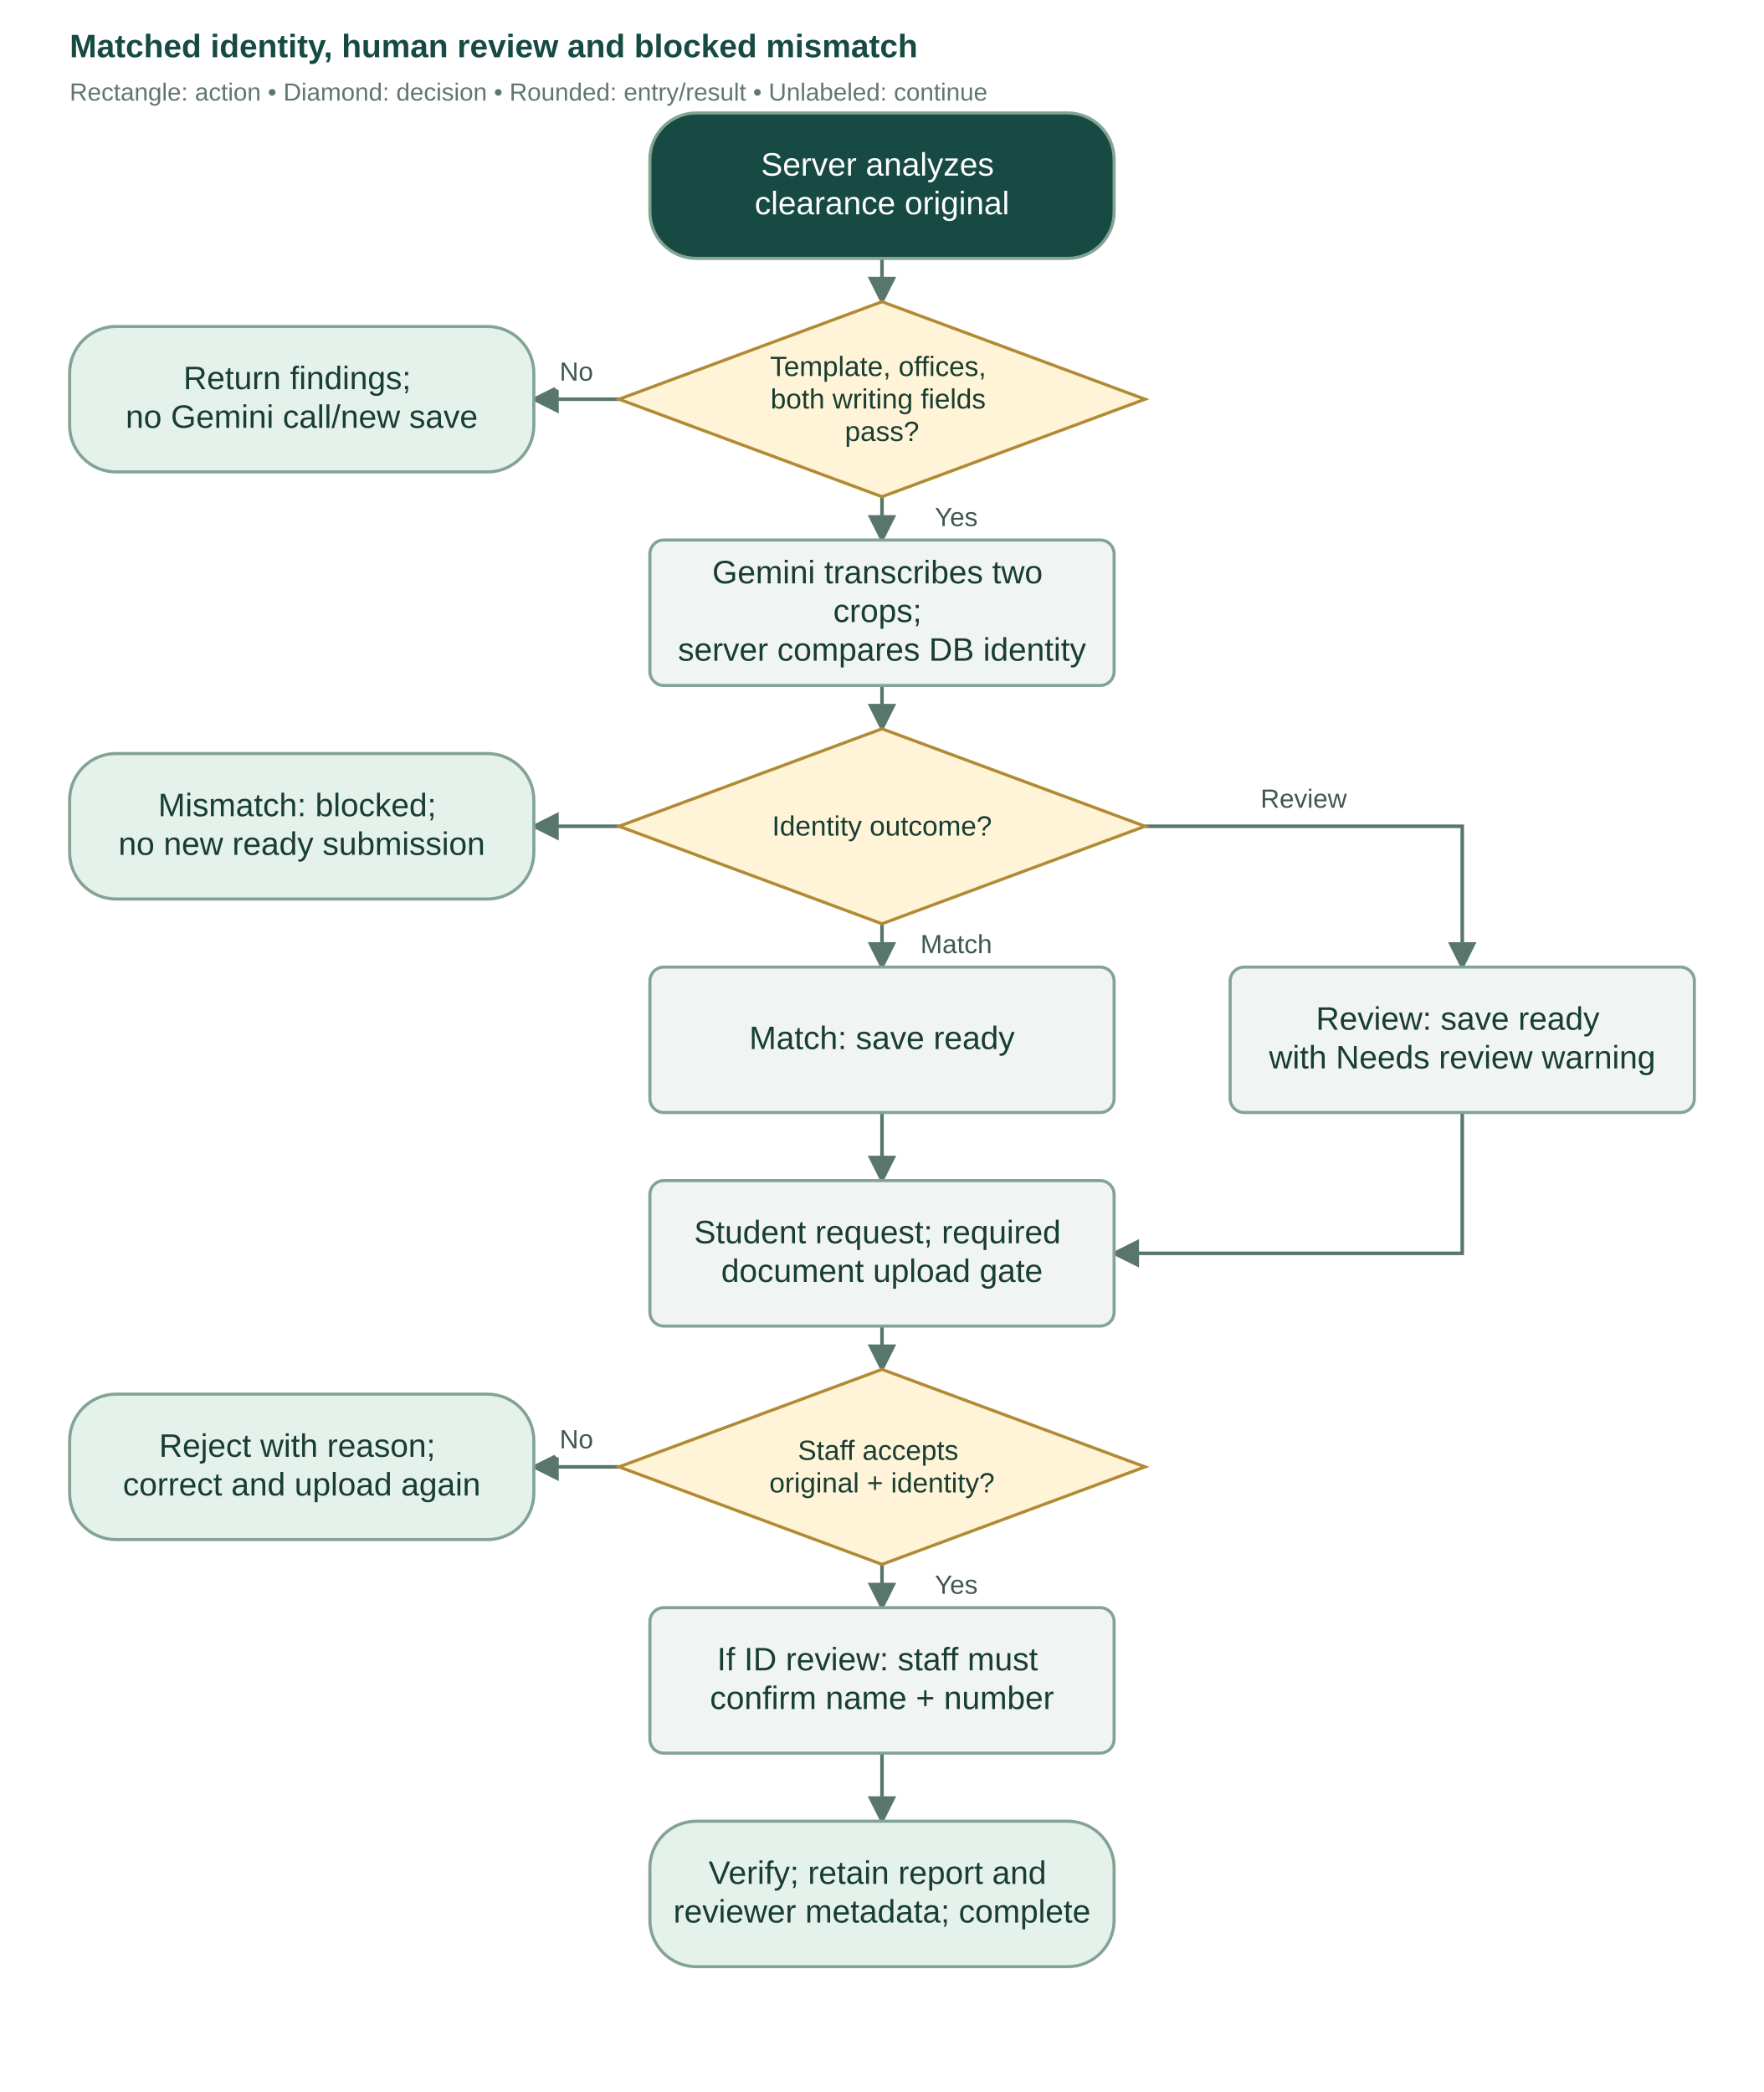
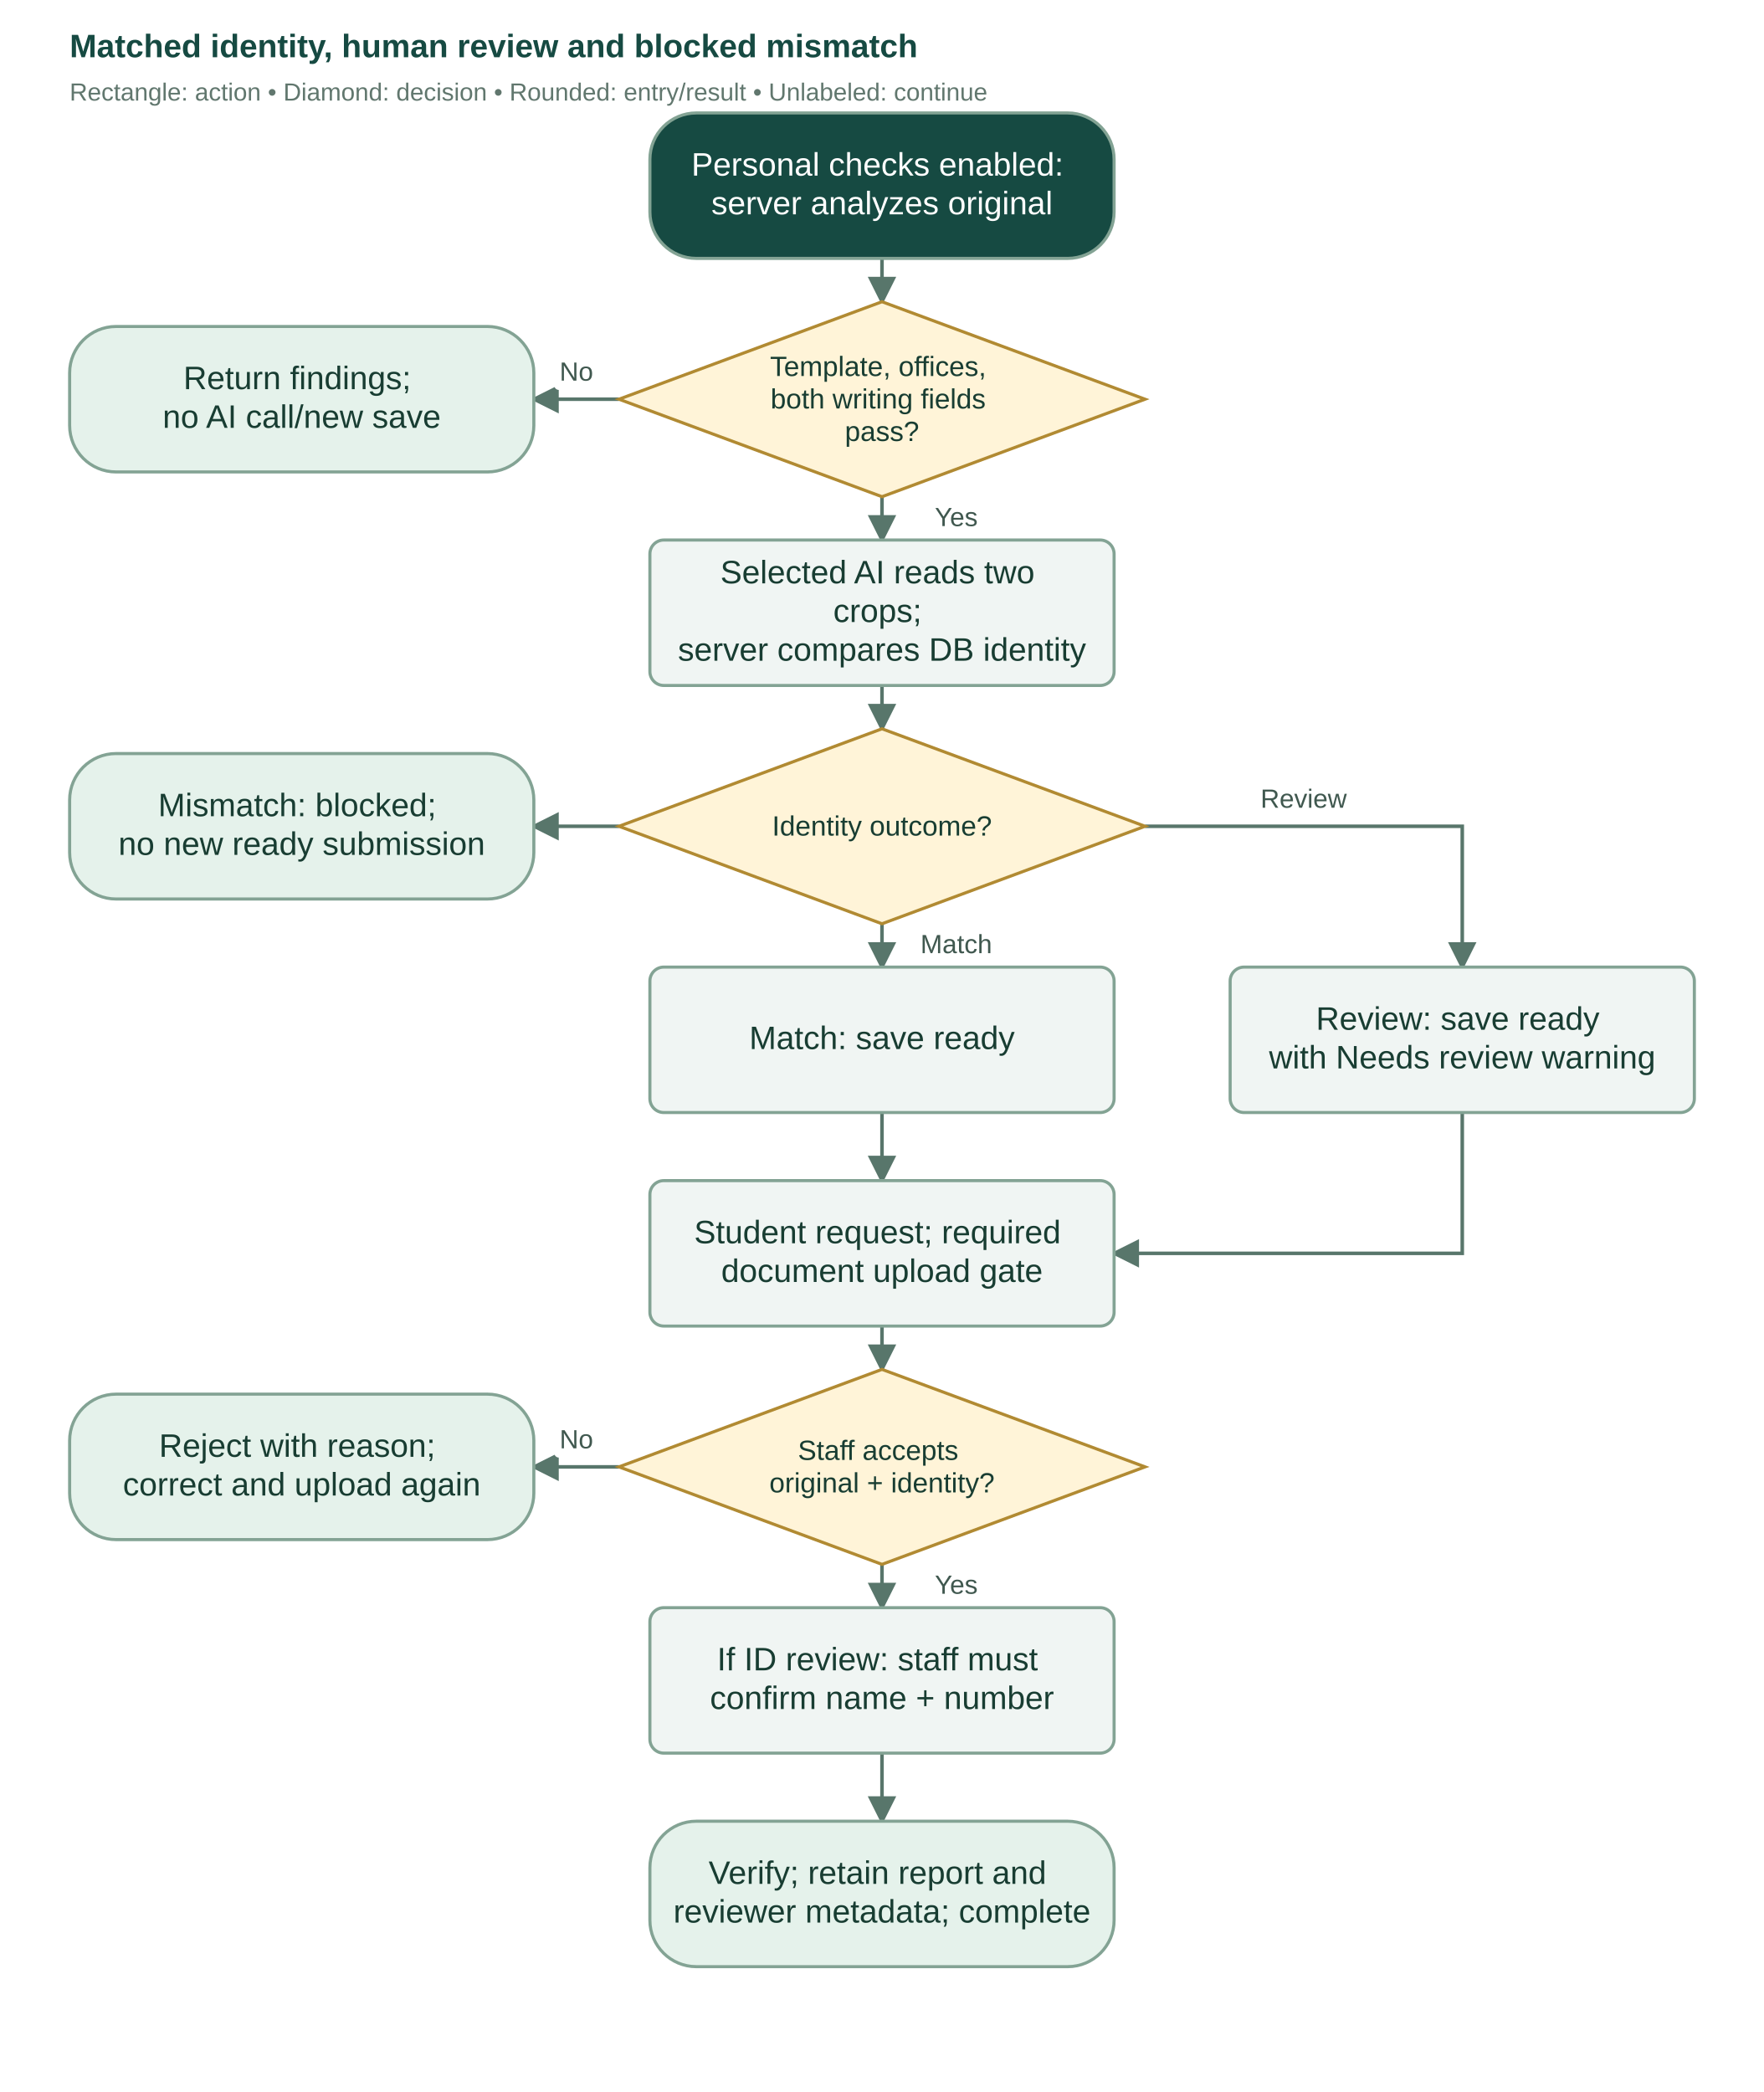
<svg xmlns="http://www.w3.org/2000/svg" width="1140" height="1352" viewBox="0 0 1140 1352">
  <rect width="100%" height="100%" fill="white" />
  <defs>
    <marker id="arrow" markerWidth="9" markerHeight="9" refX="7" refY="4" orient="auto">
      <path d="M0,0 L8,4 L0,8 z" fill="#58766b" />
    </marker>
  </defs>
  <text x="45" y="37" font-family="Arial" font-size="21" font-weight="bold" fill="#164a42">Matched identity, human review and blocked mismatch</text>
  <text x="45" y="65" font-family="Arial" font-size="16" fill="#61776e">Rectangle: action  •  Diamond: decision  •  Rounded: entry/result  •  Unlabeled: continue</text>
  <polyline points="570,167 570,195" fill="none" stroke="#58766b" stroke-width="2.3" marker-end="url(#arrow)" />
  <polyline points="400,258 345,258" fill="none" stroke="#58766b" stroke-width="2.3" marker-end="url(#arrow)" />
  <rect x="358.2" y="229" width="28.6" height="23" rx="3" fill="white" />
  <text x="372.5" y="246" text-anchor="middle" font-family="Arial" font-size="17" fill="#40584f">No</text>
  <polyline points="570,321 570,349" fill="none" stroke="#58766b" stroke-width="2.3" marker-end="url(#arrow)" />
  <rect x="599.05" y="323" width="37.9" height="23" rx="3" fill="white" />
  <text x="618" y="340" text-anchor="middle" font-family="Arial" font-size="17" fill="#40584f">Yes</text>
  <polyline points="570,443 570,471" fill="none" stroke="#58766b" stroke-width="2.3" marker-end="url(#arrow)" />
  <polyline points="400,534 345,534" fill="none" stroke="#58766b" stroke-width="2.3" marker-end="url(#arrow)" />
  <polyline points="570,597 570,625" fill="none" stroke="#58766b" stroke-width="2.3" marker-end="url(#arrow)" />
  <rect x="589.75" y="599" width="56.5" height="23" rx="3" fill="white" />
  <text x="618" y="616" text-anchor="middle" font-family="Arial" font-size="17" fill="#40584f">Match</text>
  <polyline points="740,534 945,534 945,625" fill="none" stroke="#58766b" stroke-width="2.3" marker-end="url(#arrow)" />
  <rect x="809.6" y="505" width="65.8" height="23" rx="3" fill="white" />
  <text x="842.5" y="522" text-anchor="middle" font-family="Arial" font-size="17" fill="#40584f">Review</text>
  <polyline points="570,719 570,763" fill="none" stroke="#58766b" stroke-width="2.3" marker-end="url(#arrow)" />
  <polyline points="945,719 945,810 720,810" fill="none" stroke="#58766b" stroke-width="2.3" marker-end="url(#arrow)" />
  <polyline points="570,857 570,885" fill="none" stroke="#58766b" stroke-width="2.3" marker-end="url(#arrow)" />
  <polyline points="400,948 345,948" fill="none" stroke="#58766b" stroke-width="2.3" marker-end="url(#arrow)" />
  <rect x="358.2" y="919" width="28.6" height="23" rx="3" fill="white" />
  <text x="372.5" y="936" text-anchor="middle" font-family="Arial" font-size="17" fill="#40584f">No</text>
  <polyline points="570,1011 570,1039" fill="none" stroke="#58766b" stroke-width="2.3" marker-end="url(#arrow)" />
  <rect x="599.05" y="1013" width="37.9" height="23" rx="3" fill="white" />
  <text x="618" y="1030" text-anchor="middle" font-family="Arial" font-size="17" fill="#40584f">Yes</text>
  <polyline points="570,1133 570,1177" fill="none" stroke="#58766b" stroke-width="2.3" marker-end="url(#arrow)" />
  <rect x="420" y="73" width="300" height="94" rx="30" fill="#164a42" stroke="#83a394" stroke-width="2" />
  <text x="570" y="113.5" text-anchor="middle" font-family="Arial" font-size="21" fill="white">
-     <tspan x="570" dy="0">Server analyzes</tspan>
-     <tspan x="570" dy="25">clearance original</tspan>
+     <tspan x="570" dy="0">Personal checks enabled:</tspan>
+     <tspan x="570" dy="25">server analyzes original</tspan>
  </text>
  <polygon points="570,195 740,258 570,321 400,258" fill="#fff4d8" stroke="#b18a32" stroke-width="2" />
  <text x="570" y="243" text-anchor="middle" font-family="Arial" font-size="18" fill="#183d32">
    <tspan x="570" dy="0">Template, offices,</tspan>
    <tspan x="570" dy="21">both writing fields</tspan>
    <tspan x="570" dy="21">pass?</tspan>
  </text>
  <rect x="45" y="211" width="300" height="94" rx="30" fill="#e5f2eb" stroke="#83a394" stroke-width="2" />
  <text x="195" y="251.5" text-anchor="middle" font-family="Arial" font-size="21" fill="#183d32">
    <tspan x="195" dy="0">Return findings;</tspan>
-     <tspan x="195" dy="25">no Gemini call/new save</tspan>
+     <tspan x="195" dy="25">no AI call/new save</tspan>
  </text>
  <rect x="420" y="349" width="300" height="94" rx="9" fill="#f0f5f3" stroke="#83a394" stroke-width="2" />
  <text x="570" y="377" text-anchor="middle" font-family="Arial" font-size="21" fill="#183d32">
-     <tspan x="570" dy="0">Gemini transcribes two</tspan>
+     <tspan x="570" dy="0">Selected AI reads two</tspan>
    <tspan x="570" dy="25">crops;</tspan>
    <tspan x="570" dy="25">server compares DB identity</tspan>
  </text>
  <polygon points="570,471 740,534 570,597 400,534" fill="#fff4d8" stroke="#b18a32" stroke-width="2" />
  <text x="570" y="540" text-anchor="middle" font-family="Arial" font-size="18" fill="#183d32">
    <tspan x="570" dy="0">Identity outcome?</tspan>
  </text>
  <rect x="45" y="487" width="300" height="94" rx="30" fill="#e5f2eb" stroke="#83a394" stroke-width="2" />
  <text x="195" y="527.5" text-anchor="middle" font-family="Arial" font-size="21" fill="#183d32">
    <tspan x="195" dy="0">Mismatch: blocked;</tspan>
    <tspan x="195" dy="25">no new ready submission</tspan>
  </text>
  <rect x="420" y="625" width="300" height="94" rx="9" fill="#f0f5f3" stroke="#83a394" stroke-width="2" />
  <text x="570" y="678" text-anchor="middle" font-family="Arial" font-size="21" fill="#183d32">
    <tspan x="570" dy="0">Match: save ready</tspan>
  </text>
  <rect x="795" y="625" width="300" height="94" rx="9" fill="#f0f5f3" stroke="#83a394" stroke-width="2" />
  <text x="945" y="665.5" text-anchor="middle" font-family="Arial" font-size="21" fill="#183d32">
    <tspan x="945" dy="0">Review: save ready</tspan>
    <tspan x="945" dy="25">with Needs review warning</tspan>
  </text>
  <rect x="420" y="763" width="300" height="94" rx="9" fill="#f0f5f3" stroke="#83a394" stroke-width="2" />
  <text x="570" y="803.5" text-anchor="middle" font-family="Arial" font-size="21" fill="#183d32">
    <tspan x="570" dy="0">Student request; required</tspan>
    <tspan x="570" dy="25">document upload gate</tspan>
  </text>
  <polygon points="570,885 740,948 570,1011 400,948" fill="#fff4d8" stroke="#b18a32" stroke-width="2" />
  <text x="570" y="943.5" text-anchor="middle" font-family="Arial" font-size="18" fill="#183d32">
    <tspan x="570" dy="0">Staff accepts</tspan>
    <tspan x="570" dy="21">original + identity?</tspan>
  </text>
  <rect x="45" y="901" width="300" height="94" rx="30" fill="#e5f2eb" stroke="#83a394" stroke-width="2" />
  <text x="195" y="941.5" text-anchor="middle" font-family="Arial" font-size="21" fill="#183d32">
    <tspan x="195" dy="0">Reject with reason;</tspan>
    <tspan x="195" dy="25">correct and upload again</tspan>
  </text>
  <rect x="420" y="1039" width="300" height="94" rx="9" fill="#f0f5f3" stroke="#83a394" stroke-width="2" />
  <text x="570" y="1079.5" text-anchor="middle" font-family="Arial" font-size="21" fill="#183d32">
    <tspan x="570" dy="0">If ID review: staff must</tspan>
    <tspan x="570" dy="25">confirm name + number</tspan>
  </text>
  <rect x="420" y="1177" width="300" height="94" rx="30" fill="#e5f2eb" stroke="#83a394" stroke-width="2" />
  <text x="570" y="1217.5" text-anchor="middle" font-family="Arial" font-size="21" fill="#183d32">
    <tspan x="570" dy="0">Verify; retain report and</tspan>
    <tspan x="570" dy="25">reviewer metadata; complete</tspan>
  </text>
</svg>
